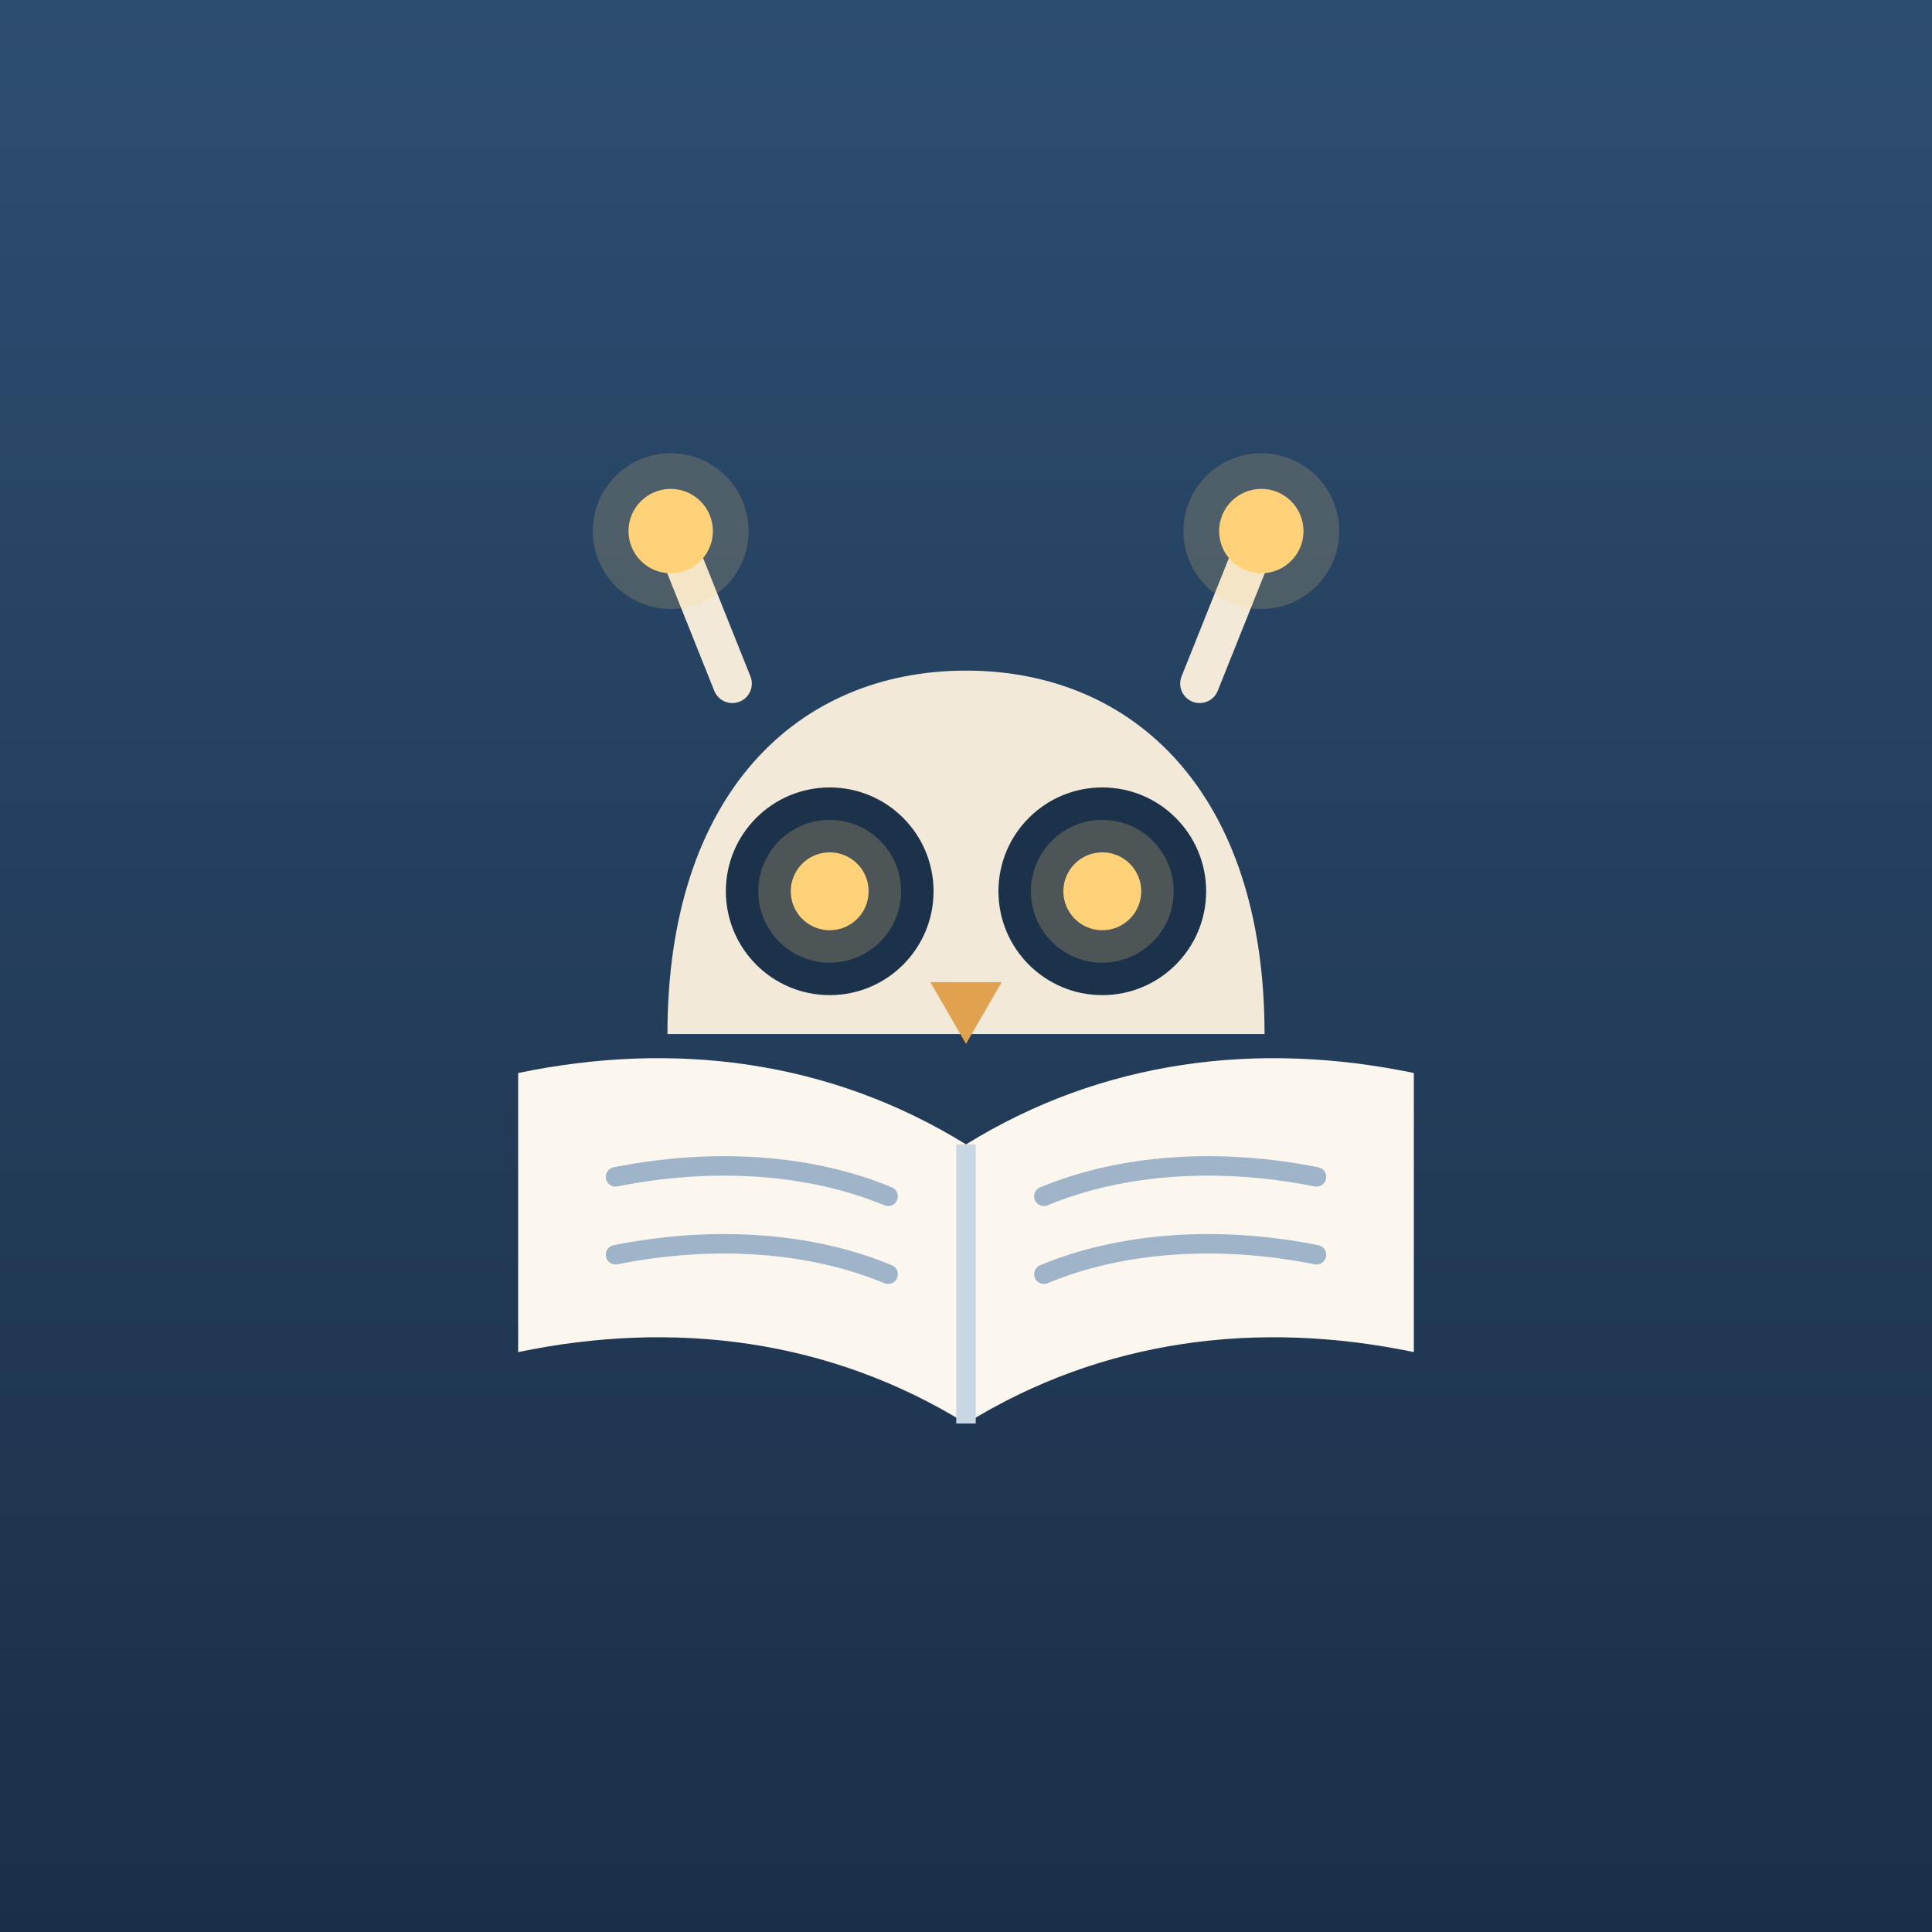
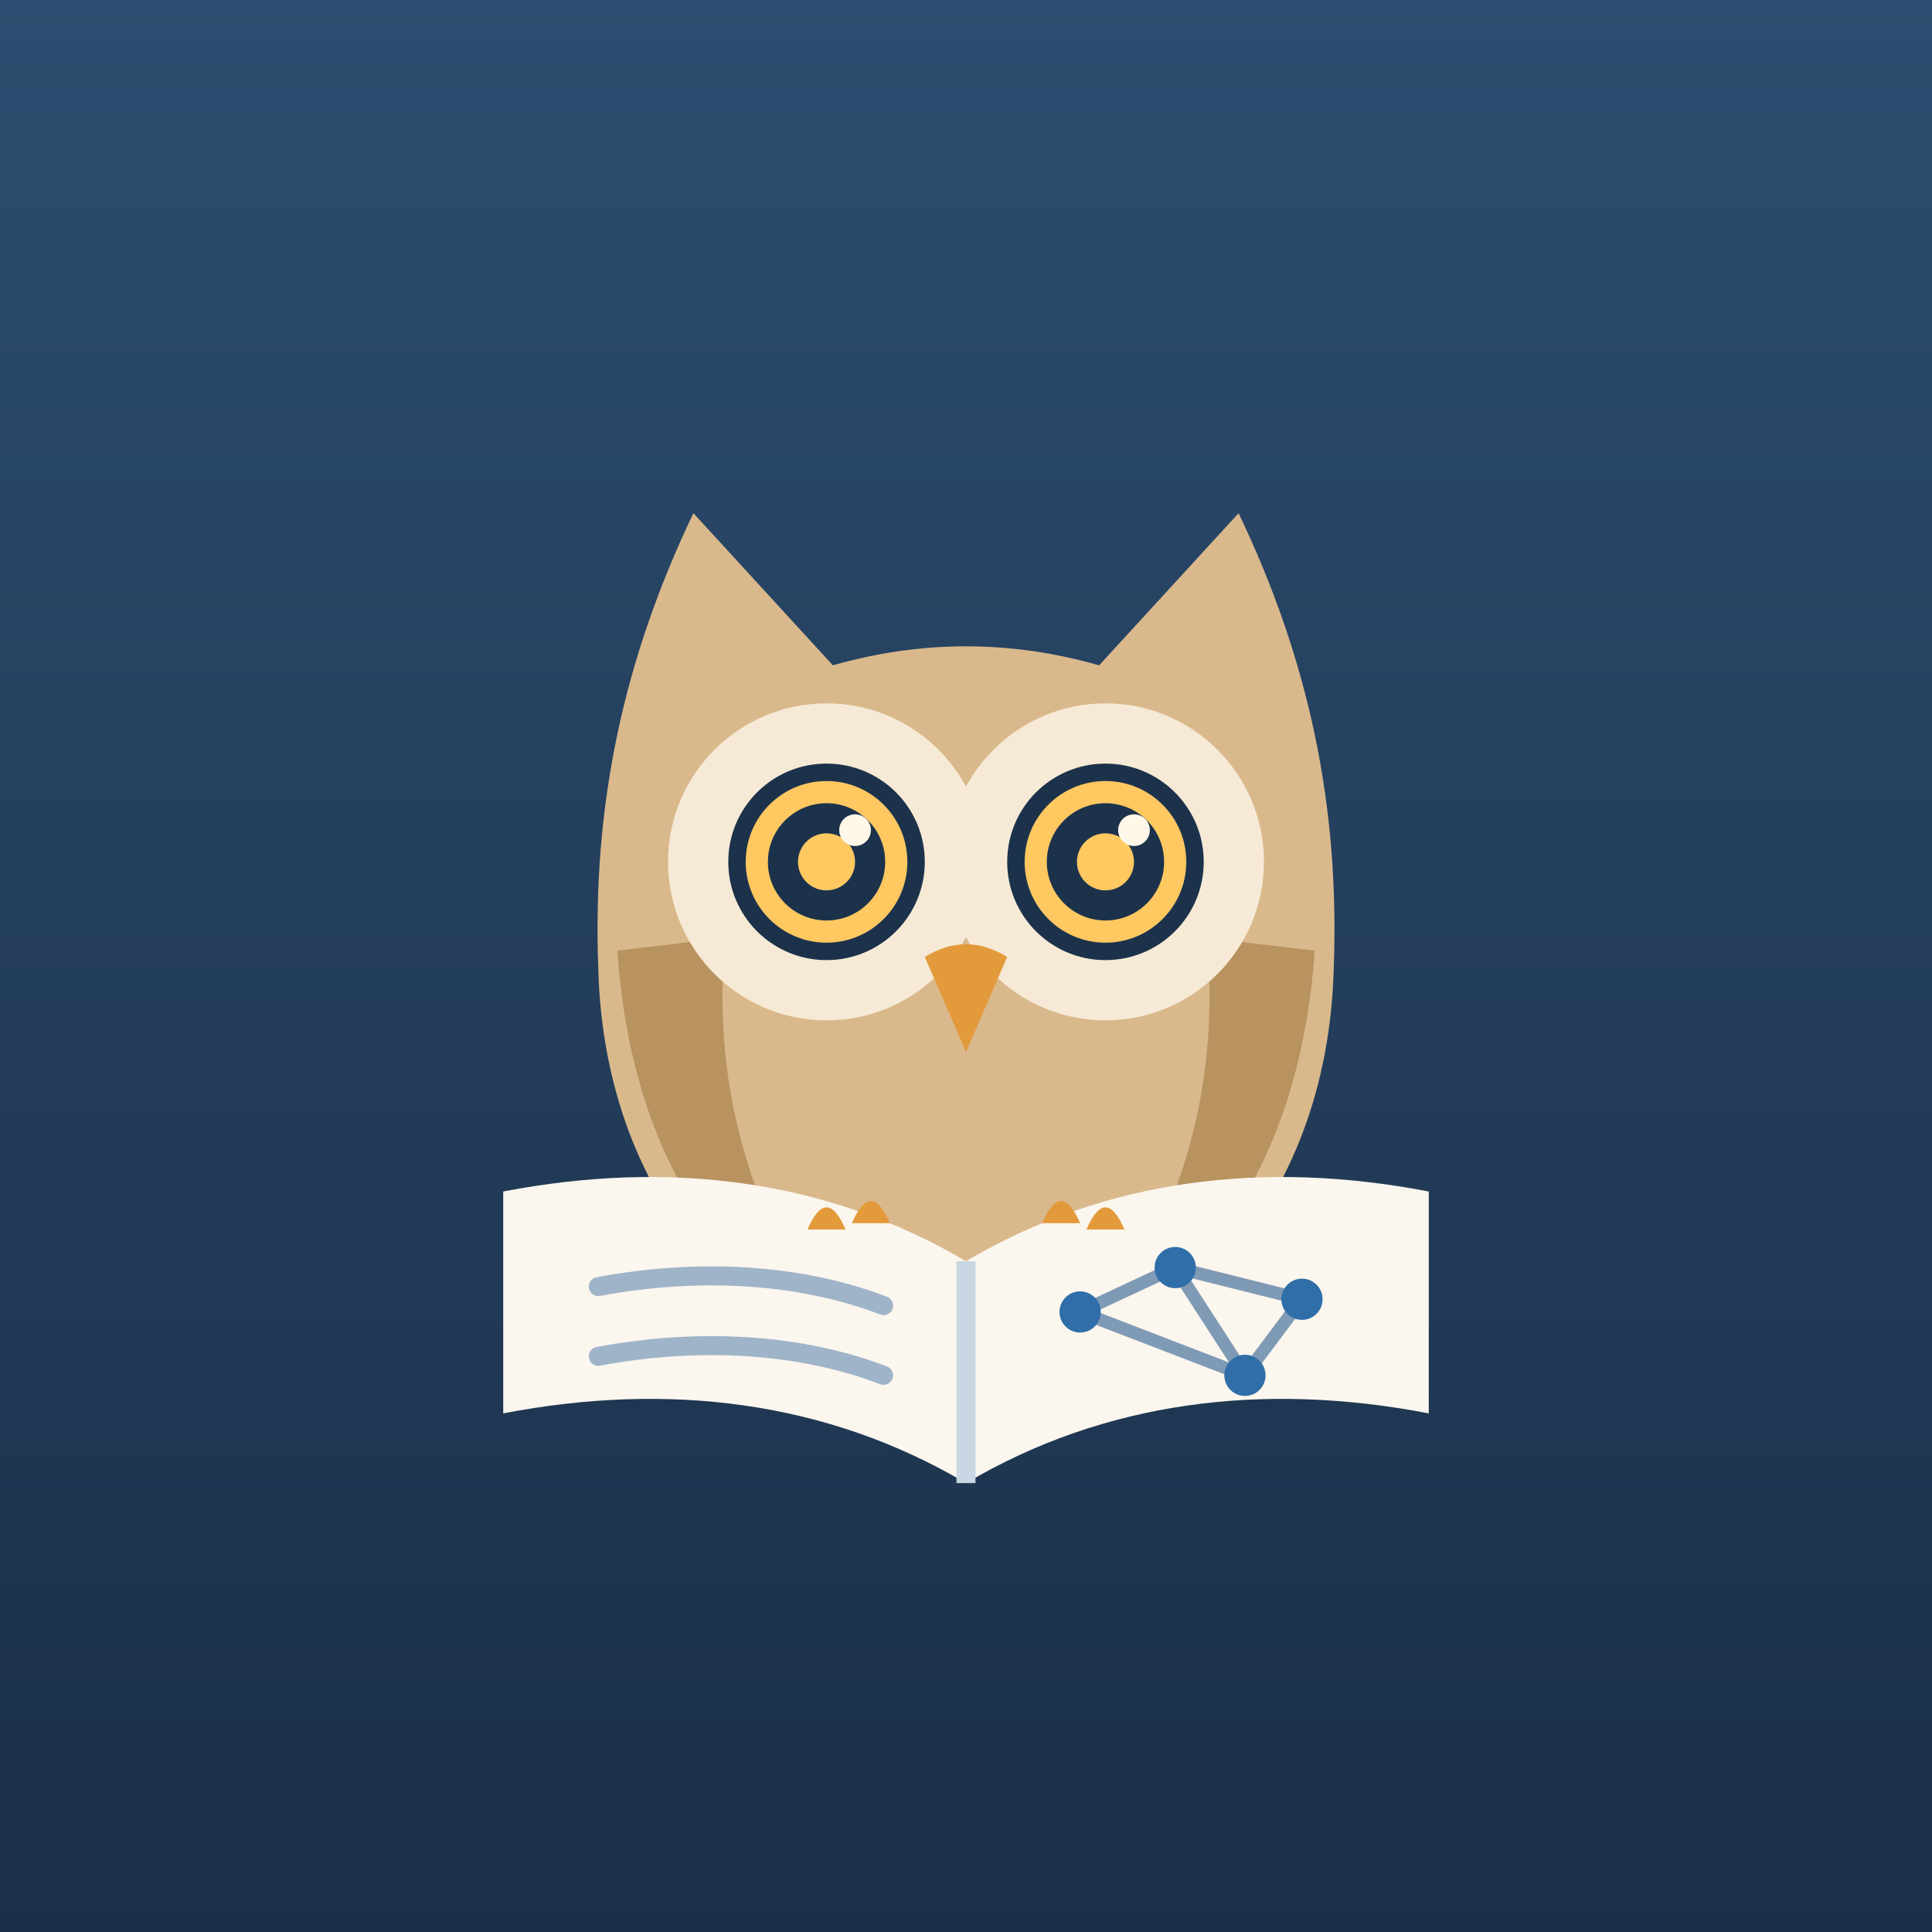
<svg xmlns="http://www.w3.org/2000/svg" viewBox="0 0 512 512">
  <defs>
    <linearGradient id="bg" x1="0" y1="0" x2="0" y2="1">
      <stop offset="0" stop-color="#2d4d70" />
      <stop offset="1" stop-color="#1a2f47" />
    </linearGradient>
  </defs>
  <rect width="512" height="512" fill="url(#bg)" />
-   <g transform="translate(256 262) scale(.86) translate(-256 -262)">
-     <g stroke="#f3e9d8" stroke-width="12" stroke-linecap="round">
-       <path d="M184 168 L 168 128" />
-       <path d="M328 168 L 344 128" />
+   <g transform="translate(256 262) scale(.84) translate(-256 -262)">
+     <path d="M170 112 L 214 160 Q 256 148 298 160 L 342 112 C 364 158 374 204 372 256 C 370 330 322 384 256 384 C 190 384 142 330 140 256 C 138 204 148 158 170 112 Z" fill="#d9b98c" />
+     <path d="M146 250 C 150 310 176 352 214 372 C 186 330 176 290 180 246 Z" fill="#b8925f" />
+     <path d="M366 250 C 362 310 336 352 298 372 C 326 330 336 290 332 246 Z" fill="#b8925f" />
+     <circle cx="212" cy="222" r="50" fill="#f6ead6" />
+     <circle cx="300" cy="222" r="50" fill="#f6ead6" />
+     <circle cx="212" cy="222" r="31" fill="#1c324b" />
+     <circle cx="300" cy="222" r="31" fill="#1c324b" />
+     <circle cx="212" cy="222" r="22" fill="none" stroke="#ffc861" stroke-width="7" />
+     <circle cx="300" cy="222" r="22" fill="none" stroke="#ffc861" stroke-width="7" />
+     <circle cx="212" cy="222" r="9" fill="#ffc861" />
+     <circle cx="300" cy="222" r="9" fill="#ffc861" />
+     <circle cx="221" cy="212" r="5" fill="#fff8e8" />
+     <circle cx="309" cy="212" r="5" fill="#fff8e8" />
+     <path d="M243 252 L 256 282 L 269 252 Q 256 244 243 252 Z" fill="#e39a3b" />
+     <path d="M256 418 C 212 392 162 386 110 396 V 326 C 162 316 212 322 256 348 C 300 322 350 316 402 326 V 396 C 350 386 300 392 256 418 Z" fill="#fbf6ee" />
+     <path d="M256 348 V 418" stroke="#c9d6e3" stroke-width="6" />
+     <g stroke="#9fb4c9" stroke-width="6" stroke-linecap="round" fill="none">
+       <path d="M140 356 C 172 350 204 352 230 362" />
+       <path d="M140 378 C 172 372 204 374 230 384" />
    </g>
-     <circle cx="165" cy="121" r="13" fill="#ffd27a" />
-     <circle cx="347" cy="121" r="13" fill="#ffd27a" />
-     <circle cx="165" cy="121" r="24" fill="#ffd27a" opacity=".18" />
-     <circle cx="347" cy="121" r="24" fill="#ffd27a" opacity=".18" />
-     <path d="M164 276 C 164 202 204 164 256 164 C 308 164 348 202 348 276 Z" fill="#f3e9d8" />
-     <circle cx="214" cy="232" r="32" fill="#1c324b" />
-     <circle cx="298" cy="232" r="32" fill="#1c324b" />
-     <circle cx="214" cy="232" r="22" fill="#ffd27a" opacity=".22" />
-     <circle cx="298" cy="232" r="22" fill="#ffd27a" opacity=".22" />
-     <circle cx="214" cy="232" r="12" fill="#ffd27a" />
-     <circle cx="298" cy="232" r="12" fill="#ffd27a" />
-     <path d="M245 260 L 256 279 L 267 260 Z" fill="#e0a24e" />
-     <path d="M256 396 C 214 370 166 364 118 374 V 288 C 166 278 214 284 256 310 C 298 284 346 278 394 288 V 374 C 346 364 298 370 256 396 Z" fill="#fbf6ee" />
-     <path d="M256 310 V 396" stroke="#c9d6e3" stroke-width="6" />
-     <g stroke="#9fb4c9" stroke-width="6" stroke-linecap="round" fill="none">
-       <path d="M148 320 C 178 314 208 316 232 326" />
-       <path d="M148 344 C 178 338 208 340 232 350" />
-       <path d="M364 320 C 334 314 304 316 280 326" />
-       <path d="M364 344 C 334 338 304 340 280 350" />
+     <g stroke="#7f9ab5" stroke-width="4" stroke-linecap="round" stroke-linejoin="round" fill="none">
+       <path d="M292 364 L 322 350 L 362 360 L 344 384 L 292 364 M322 350 L 344 384" />
+     </g>
+     <g fill="#2f6ea8">
+       <circle cx="292" cy="364" r="6.5" />
+       <circle cx="322" cy="350" r="6.5" />
+       <circle cx="362" cy="360" r="6.5" />
+       <circle cx="344" cy="384" r="6.5" />
+     </g>
+     <g fill="#e39a3b">
+       <path d="M206 338 q 6 -14 12 0 z M220 336 q 6 -14 12 0 z" />
+       <path d="M280 336 q 6 -14 12 0 z M294 338 q 6 -14 12 0 z" />
    </g>
  </g>
</svg>
